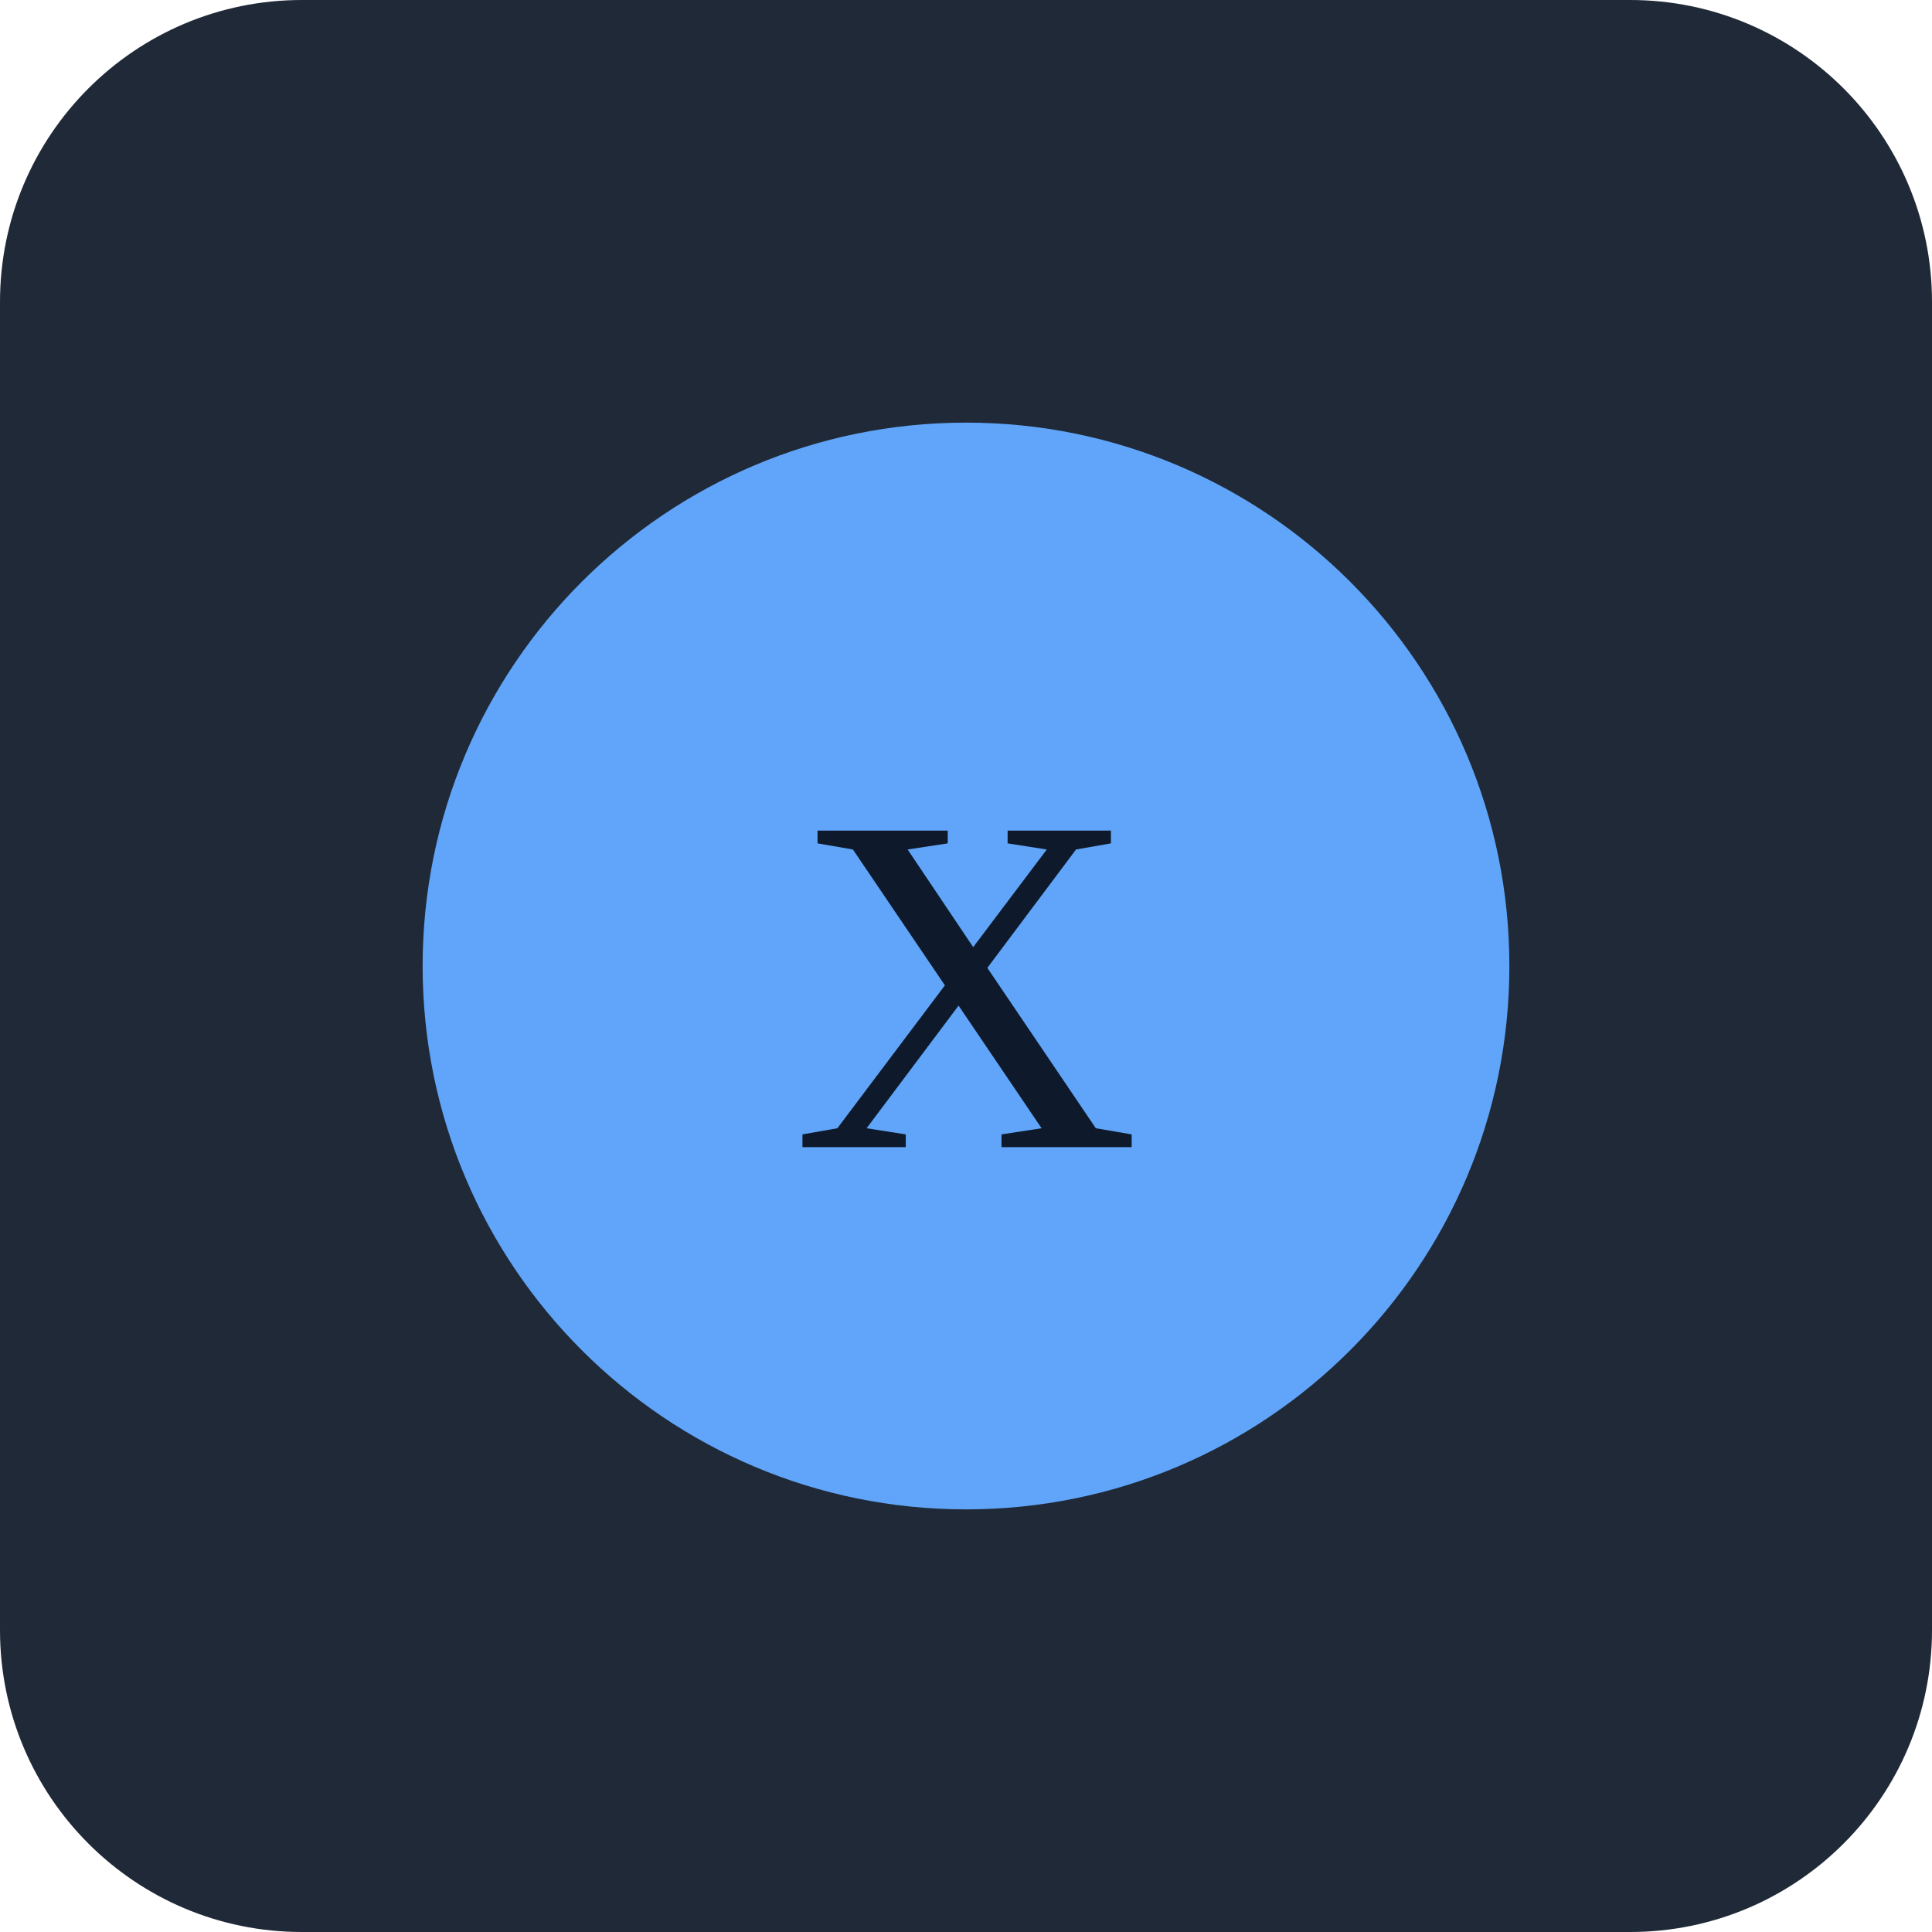
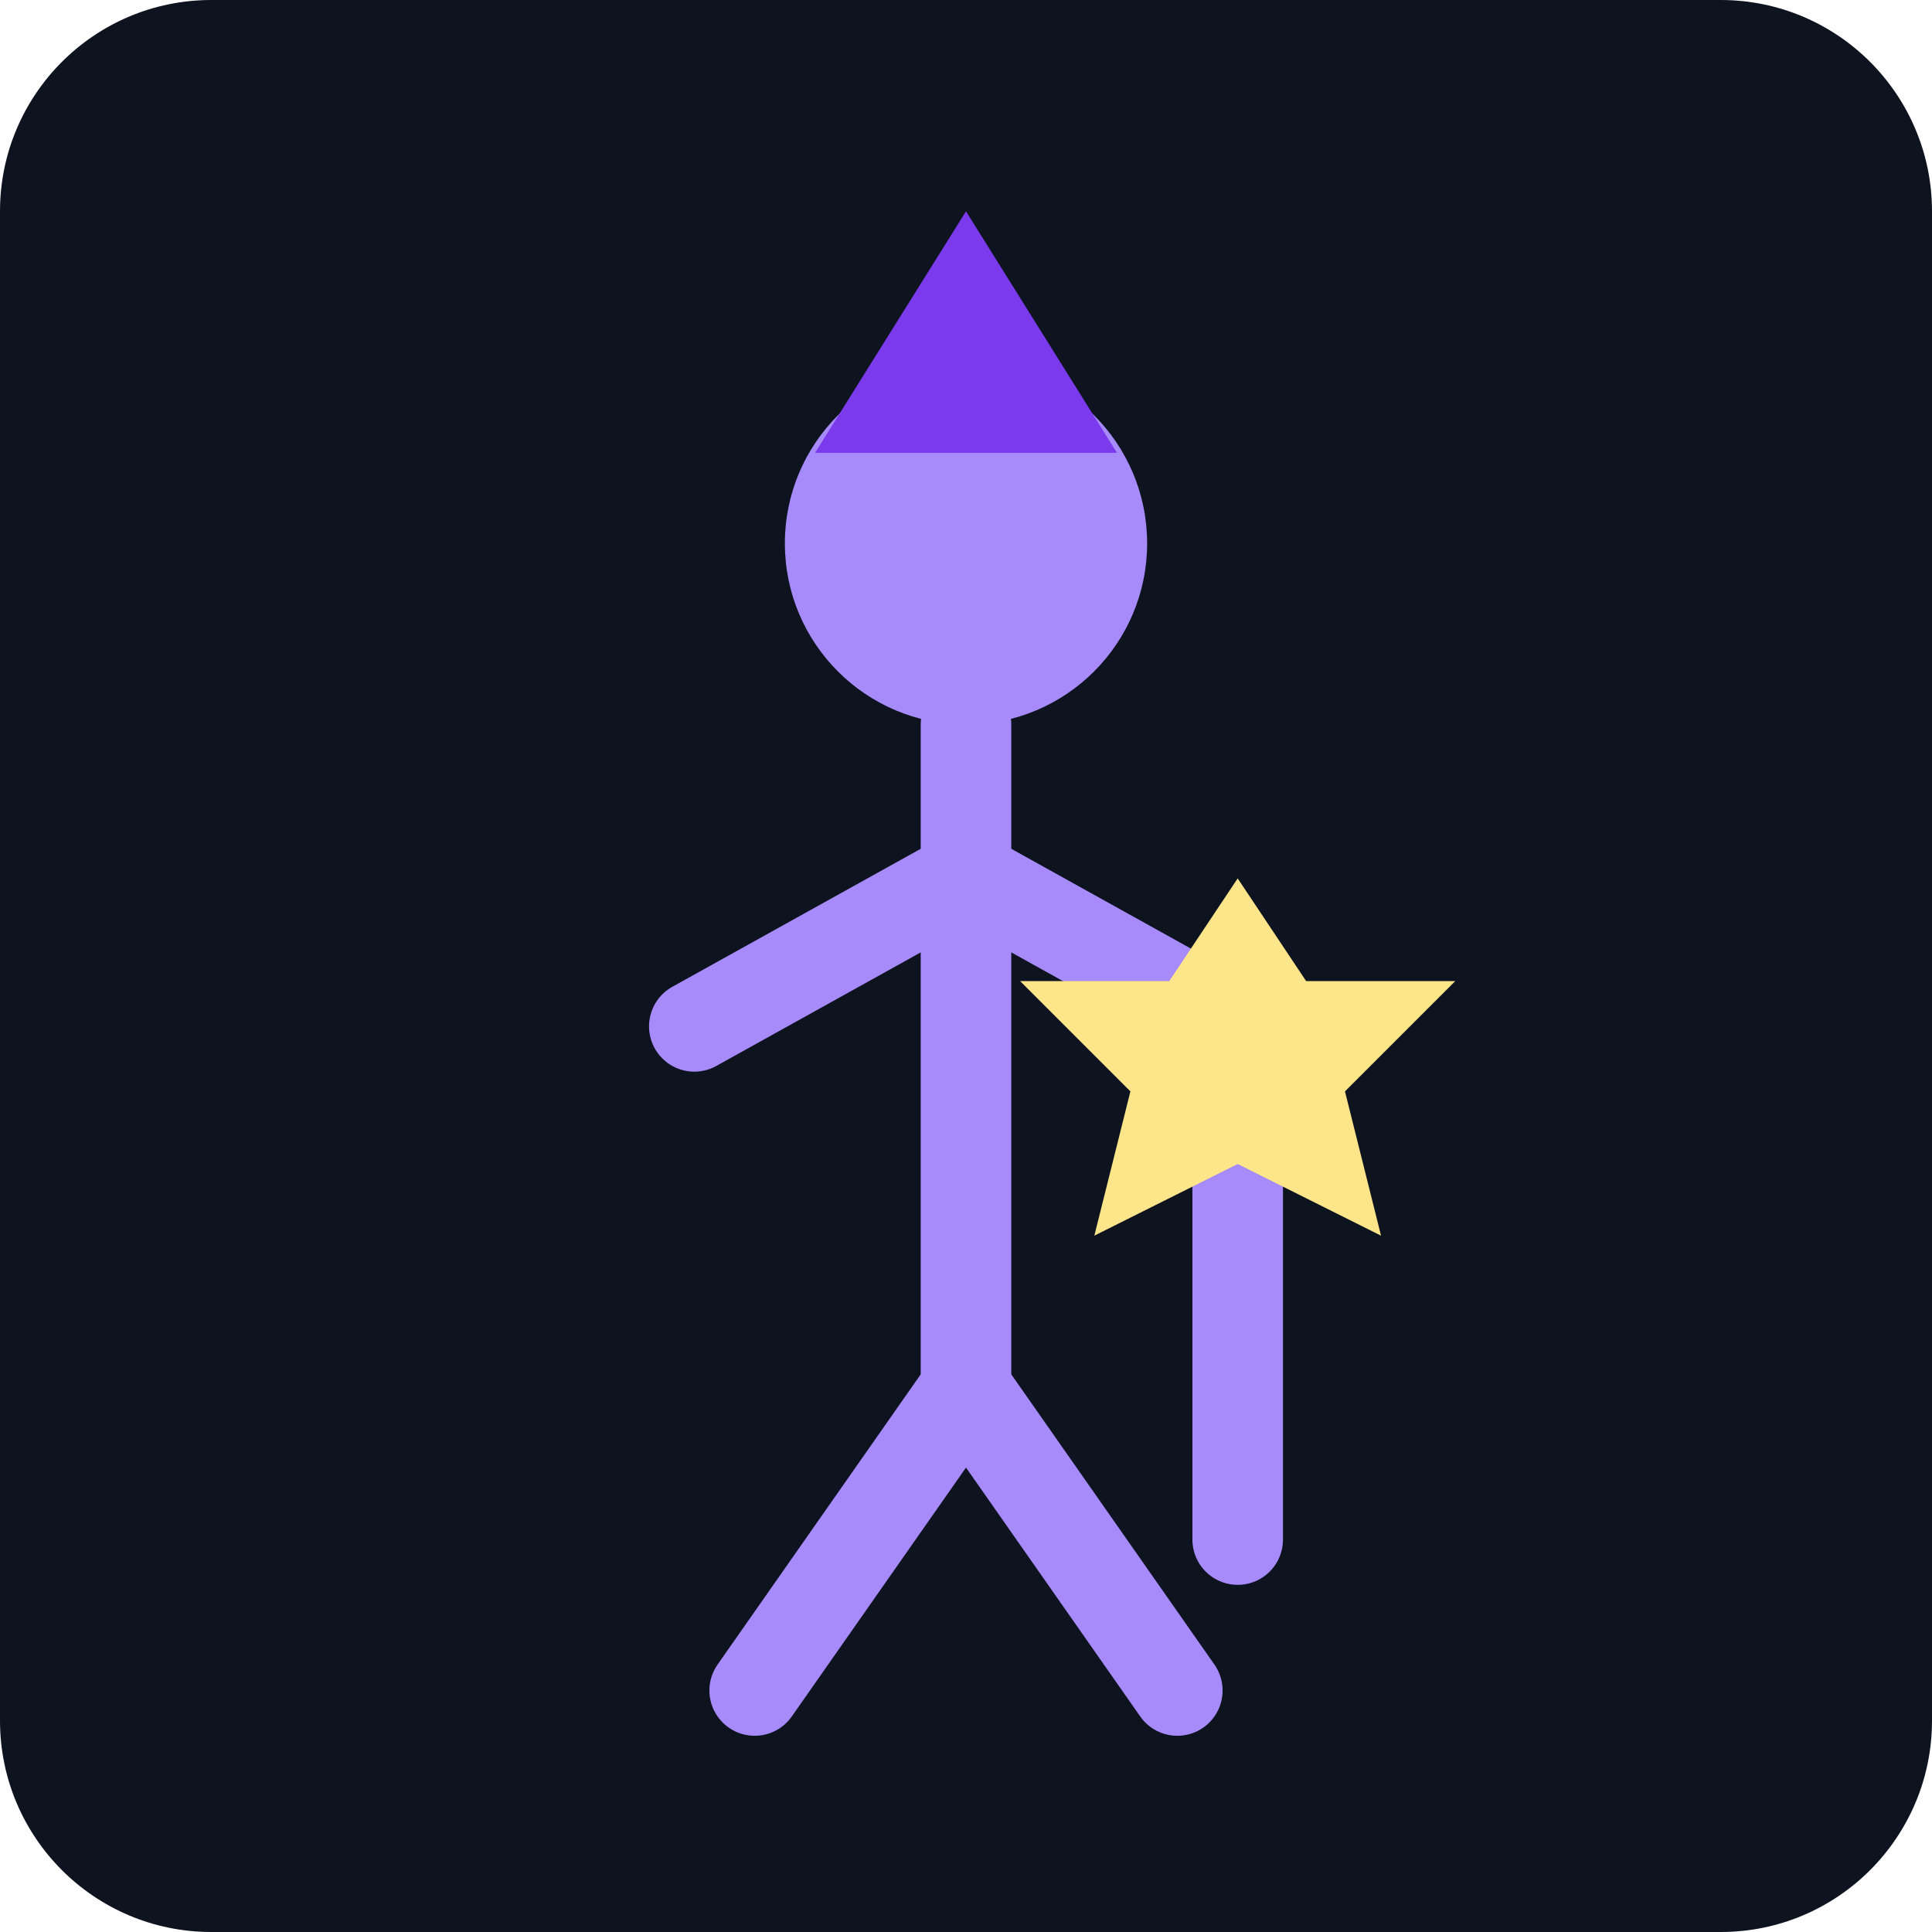
- <svg xmlns="http://www.w3.org/2000/svg" width="64" height="64" viewBox="0 0 64 64">
-   <rect width="64" height="64" rx="10" fill="#1f2937" />
-   <circle cx="32" cy="32" r="18" fill="#60a5fa" />
-   <text x="32" y="38" font-size="16" text-anchor="middle" fill="#0e1a2b">X</text>
+ <svg xmlns="http://www.w3.org/2000/svg" width="128" height="128" viewBox="0 0 128 128">
+   <rect width="128" height="128" rx="14" fill="#0e1320" />
+   <g stroke="#a78bfa" stroke-width="6" stroke-linecap="round" fill="none">
+     <circle cx="64" cy="36" r="12" fill="#a78bfa" stroke="none" />
+     <line x1="64" y1="48" x2="64" y2="92" />
+     <line x1="64" y1="58" x2="46" y2="68" />
+     <line x1="64" y1="58" x2="82" y2="68" />
+     <line x1="64" y1="92" x2="50" y2="112" />
+     <line x1="64" y1="92" x2="78" y2="112" />
+     <line x1="82" y1="68" x2="82" y2="102" />
+   </g>
+   <polygon points="54,30 74,30 64,14" fill="#7c3aed" />
+   <g fill="#fde68a" stroke="#fde68a" stroke-width="2">
+     <polygon points="82,60 86,66 94,66 88,72 90,80 82,76 74,80 76,72 70,66 78,66" />
+   </g>
</svg>
